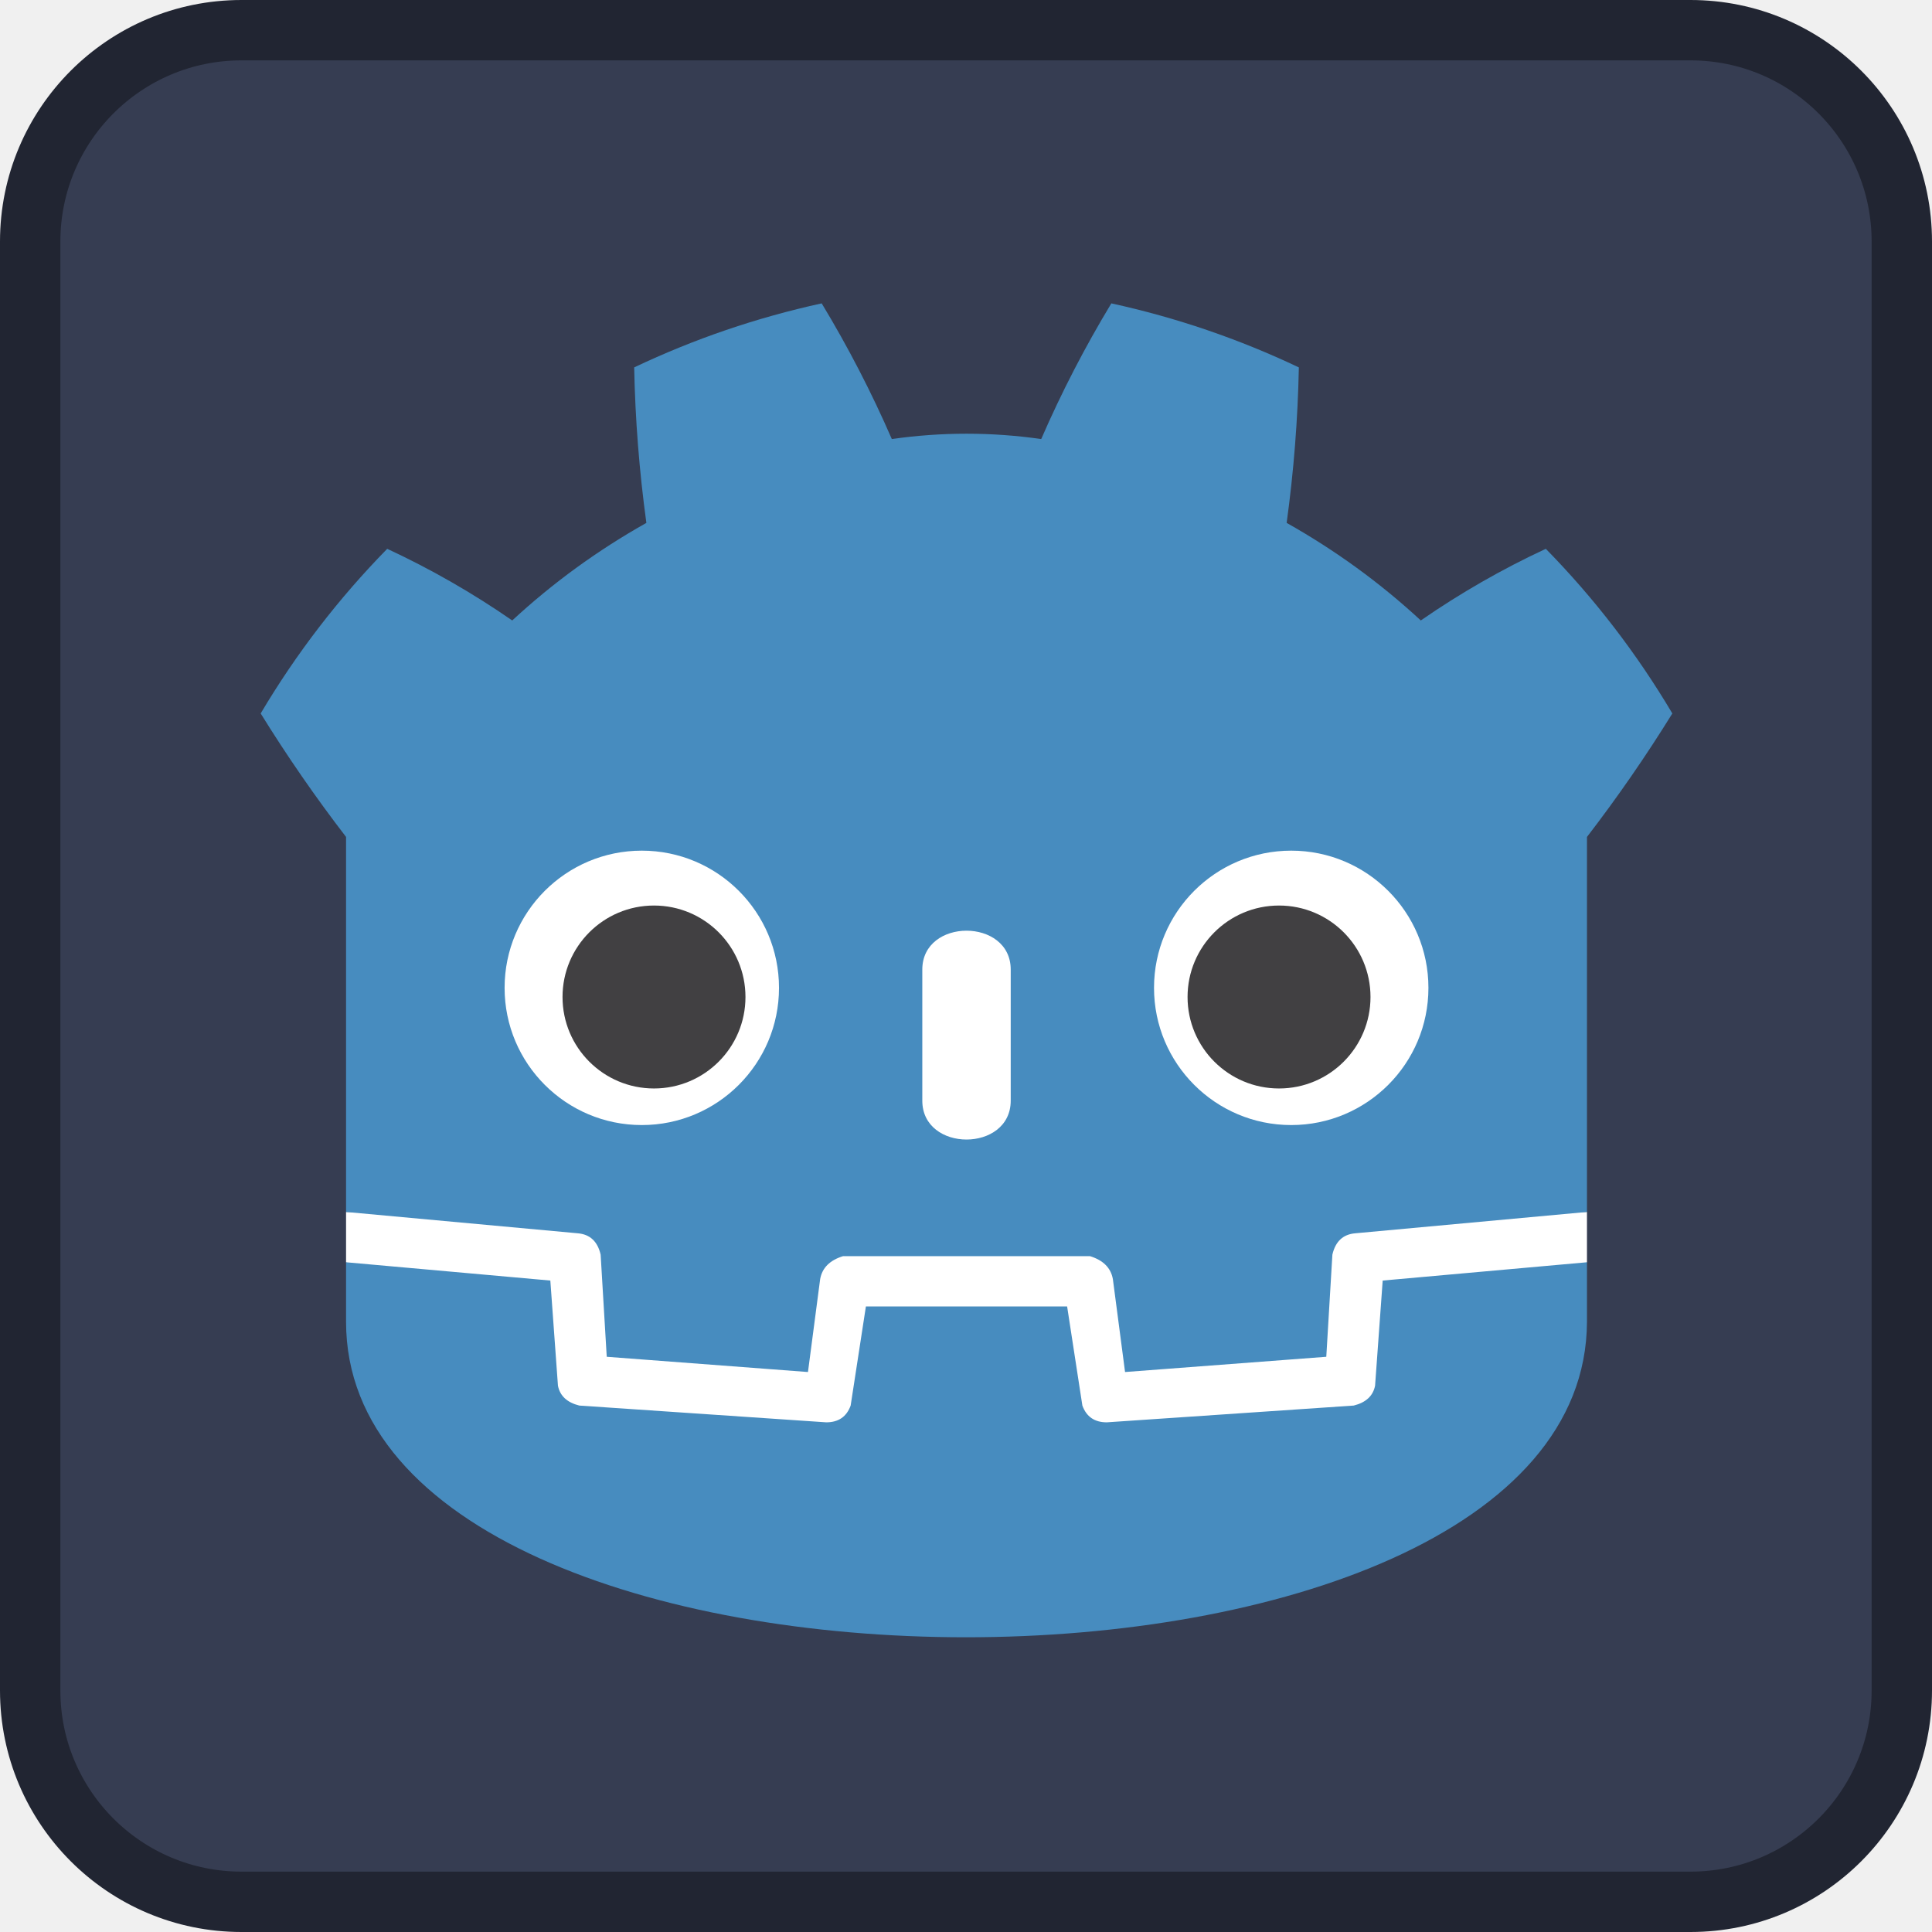
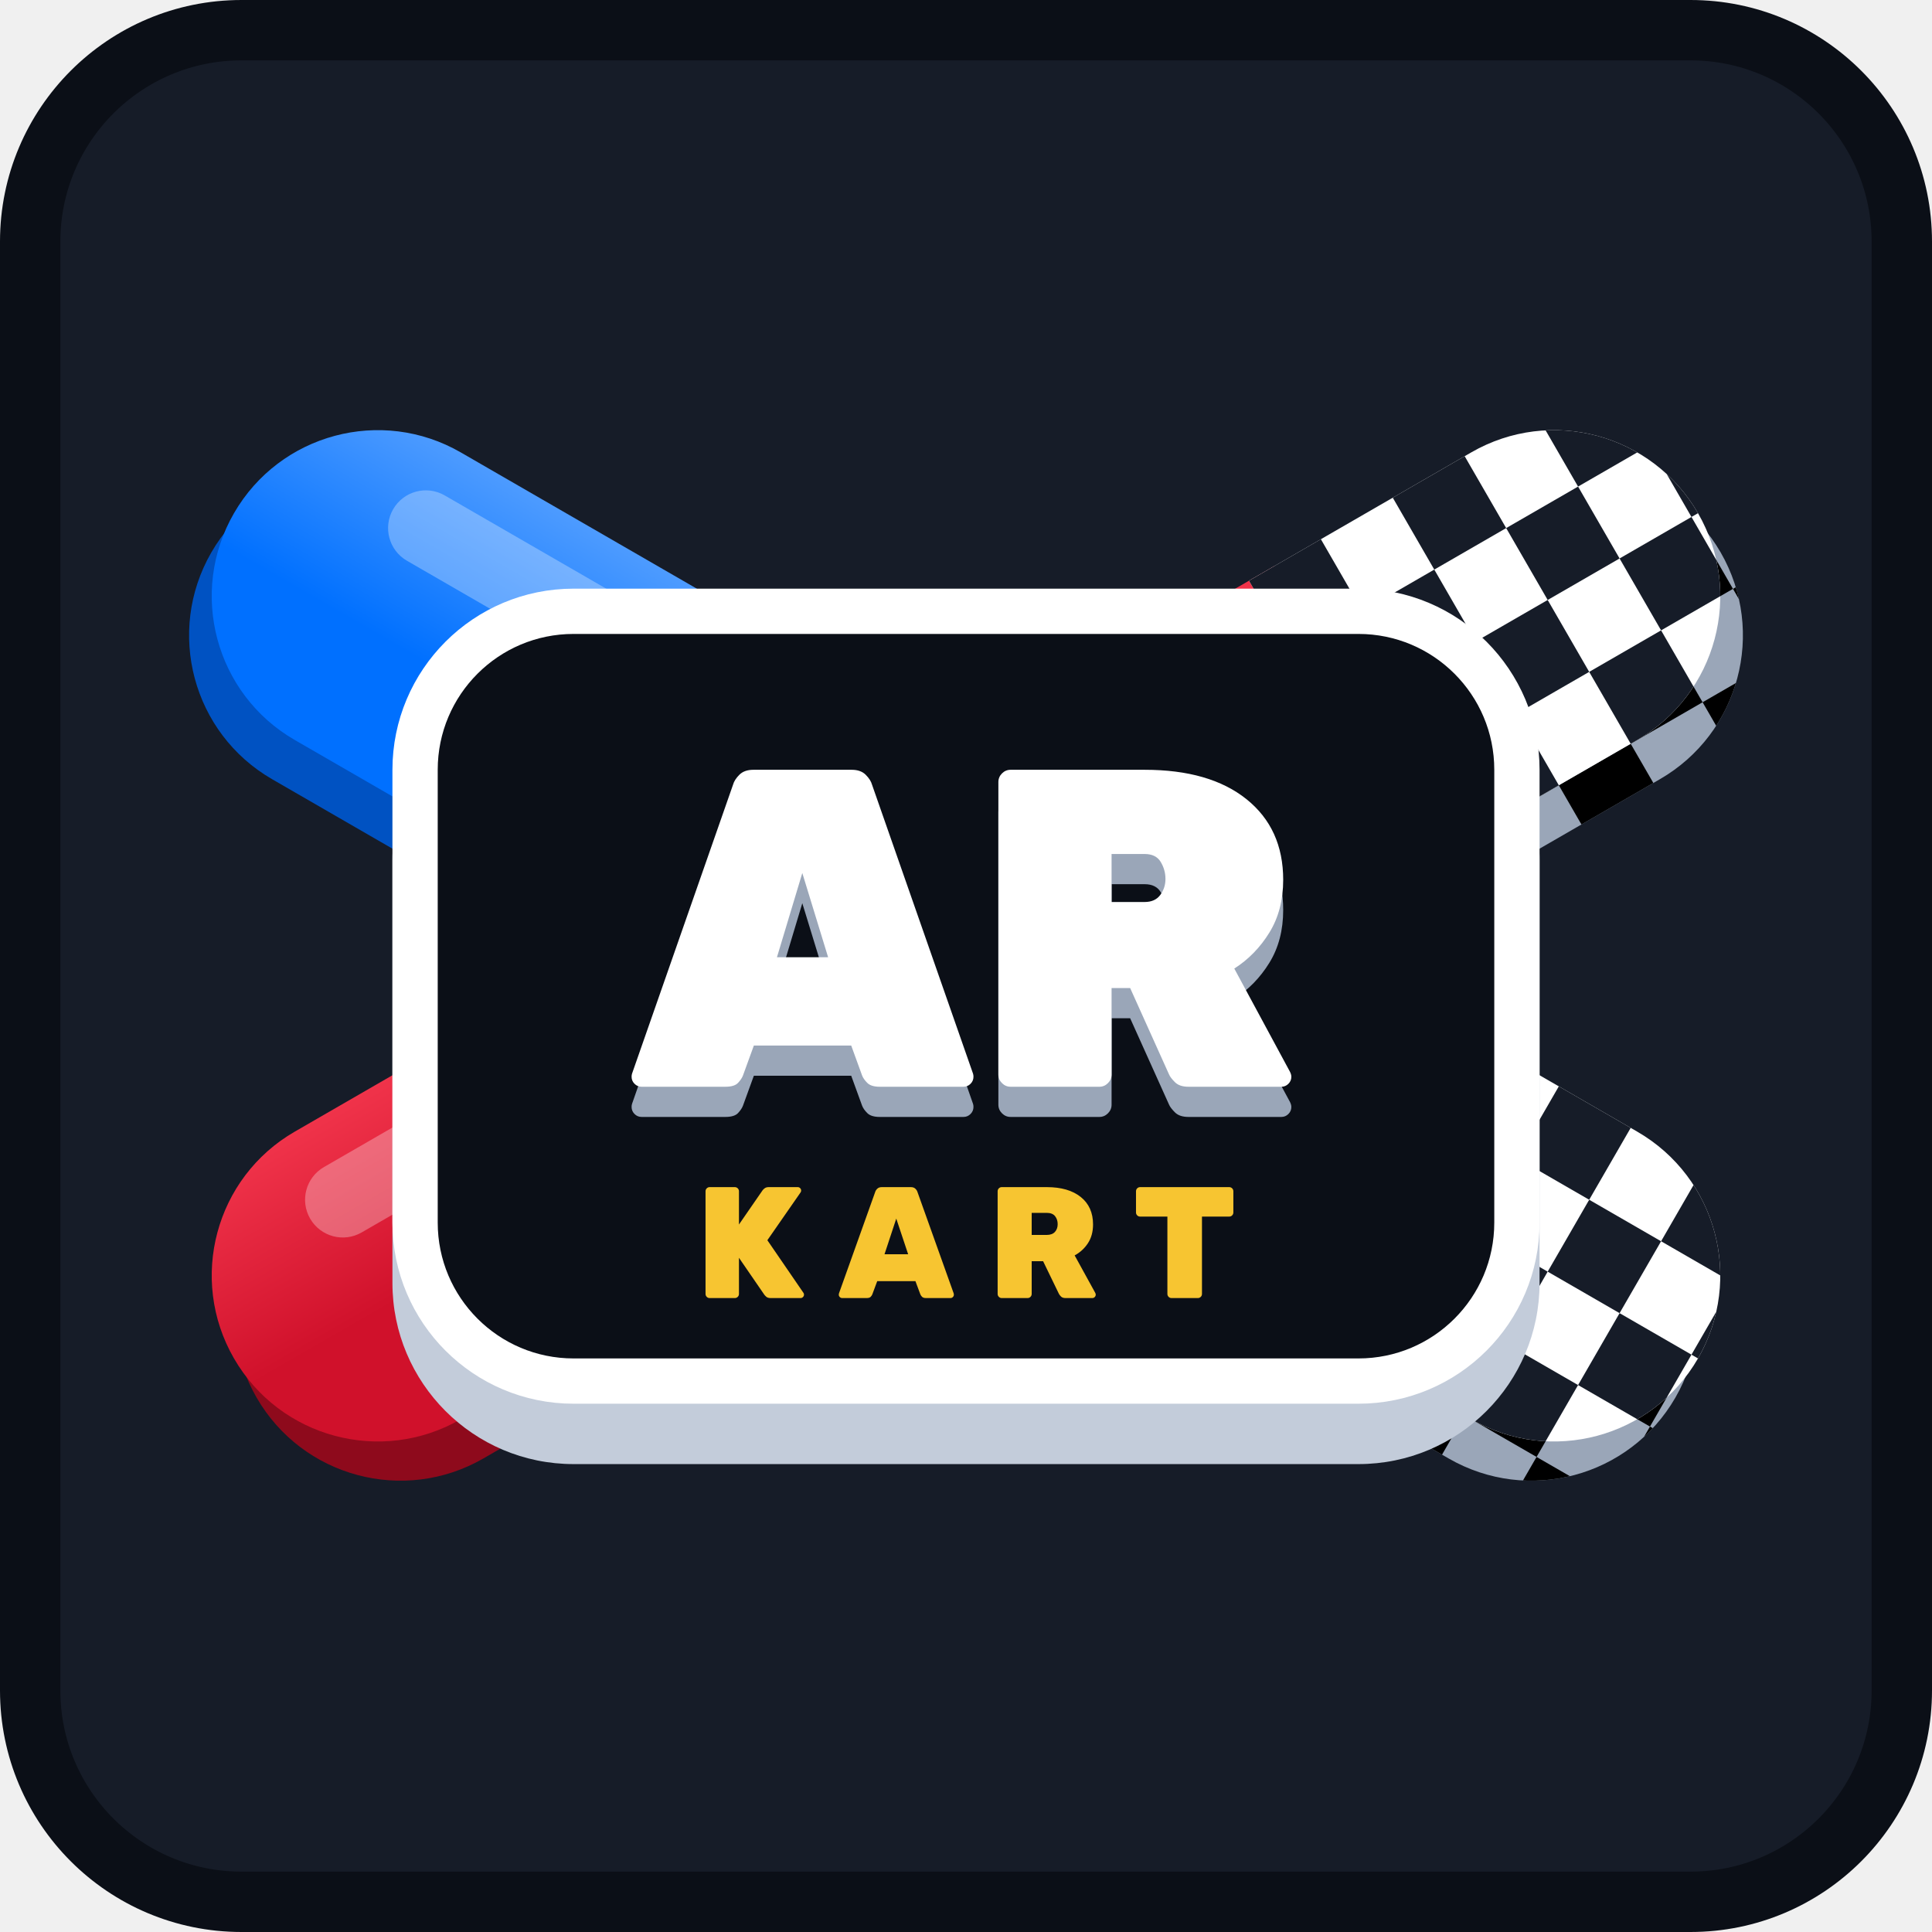
<svg xmlns="http://www.w3.org/2000/svg" width="128" height="128">
-   <rect width="124" height="124" x="2" y="2" fill="#363d52" stroke="#212532" stroke-width="4" rx="14" />
-   <g fill="#fff" transform="translate(12.322 12.322)scale(.101)">
-     <path d="M105 673v33q407 354 814 0v-33z" />
-     <path fill="#478cbf" d="m105 673 152 14q12 1 15 14l4 67 132 10 8-61q2-11 15-15h162q13 4 15 15l8 61 132-10 4-67q3-13 15-14l152-14V427q30-39 56-81-35-59-83-108-43 20-82 47-40-37-88-64 7-51 8-102-59-28-123-42-26 43-46 89-49-7-98 0-20-46-46-89-64 14-123 42 1 51 8 102-48 27-88 64-39-27-82-47-48 49-83 108 26 42 56 81zm0 33v39c0 276 813 276 814 0v-39l-134 12-5 69q-2 10-14 13l-162 11q-12 0-16-11l-10-65H446l-10 65q-4 11-16 11l-162-11q-12-3-14-13l-5-69z" />
-     <path d="M483 600c0 34 58 34 58 0v-86c0-34-58-34-58 0z" />
-     <circle cx="725" cy="526" r="90" />
-     <circle cx="299" cy="526" r="90" />
+   <defs>
+     <linearGradient id="g1" x1="0" y1="0" x2="0" y2="1">
+       <stop offset="0" stop-color="#F0334A" />
+       <stop offset="0.6" stop-color="#D0112B" />
+     </linearGradient>
+     <linearGradient id="g2" x1="0" y1="0" x2="0" y2="1">
+       <stop offset="0" stop-color="#4D9BFF" />
+       <stop offset="0.6" stop-color="#0070FF" />
+     </linearGradient>
+   </defs>
+   <rect width="124" height="124" x="2" y="2" fill="#161C28" stroke="#0B0F17" stroke-width="4" rx="14" />
+   <g transform="rotate(-30 64 62)">
+     <clipPath id="e1">
+       <rect x="8" y="54" width="112" height="22" rx="11" />
+     </clipPath>
+     <g clip-path="url(#e1)">
+       <rect x="8" y="54" width="86" height="22" fill="#8E0A1C" />
+       <rect x="92" y="51" width="28" height="25" fill="#9AA6B8" />
+       <rect x="92" y="51" width="5.5" height="5.5" fill="#000000" />
+       <rect x="103" y="51" width="5.5" height="5.5" fill="#000000" />
+       <rect x="114" y="51" width="5.5" height="5.5" fill="#000000" />
+       <rect x="97.5" y="56.5" width="5.5" height="5.5" fill="#000000" />
+       <rect x="108.5" y="56.5" width="5.5" height="5.5" fill="#000000" />
+       <rect x="119.5" y="56.5" width="5.5" height="5.5" fill="#000000" />
+       <rect x="92" y="62" width="5.5" height="5.5" fill="#000000" />
+       <rect x="103" y="62" width="5.5" height="5.5" fill="#000000" />
+       <rect x="114" y="62" width="5.5" height="5.5" fill="#000000" />
+       <rect x="97.5" y="67.5" width="5.5" height="5.5" fill="#000000" />
+       <rect x="108.5" y="67.5" width="5.5" height="5.5" fill="#000000" />
+       <rect x="119.5" y="67.5" width="5.5" height="5.5" fill="#000000" />
+       <rect x="92" y="73" width="5.5" height="5.5" fill="#000000" />
+       <rect x="103" y="73" width="5.5" height="5.5" fill="#000000" />
+       <rect x="114" y="73" width="5.5" height="5.5" fill="#000000" />
+     </g>
+     <clipPath id="c1">
+       <rect x="8" y="51" width="112" height="22" rx="11" />
+     </clipPath>
+     <g clip-path="url(#c1)">
+       <rect x="8" y="51" width="86" height="22" fill="url(#g1)" />
+       <rect x="92" y="51" width="28" height="22" fill="#FFFFFF" />
+       <rect x="92" y="51" width="5.5" height="5.5" fill="#161C28" />
+       <rect x="103" y="51" width="5.5" height="5.5" fill="#161C28" />
+       <rect x="114" y="51" width="5.5" height="5.5" fill="#161C28" />
+       <rect x="97.5" y="56.5" width="5.5" height="5.5" fill="#161C28" />
+       <rect x="108.5" y="56.5" width="5.5" height="5.5" fill="#161C28" />
+       <rect x="119.5" y="56.5" width="5.5" height="5.5" fill="#161C28" />
+       <rect x="92" y="62" width="5.5" height="5.5" fill="#161C28" />
+       <rect x="103" y="62" width="5.5" height="5.5" fill="#161C28" />
+       <rect x="114" y="62" width="5.5" height="5.5" fill="#161C28" />
+       <rect x="97.5" y="67.5" width="5.5" height="5.5" fill="#161C28" />
+       <rect x="108.5" y="67.5" width="5.5" height="5.5" fill="#161C28" />
+       <rect x="119.5" y="67.5" width="5.5" height="5.5" fill="#161C28" />
+     </g>
+     <rect x="17" y="54" width="62" height="5" rx="2.5" fill="#fff" fill-opacity="0.3" />
  </g>
-   <g fill="#414042" transform="translate(12.322 12.322)scale(.101)">
-     <circle cx="307" cy="532" r="60" />
-     <circle cx="717" cy="532" r="60" />
+   <g transform="rotate(30 64 62)">
+     <clipPath id="e2">
+       <rect x="8" y="54" width="112" height="22" rx="11" />
+     </clipPath>
+     <g clip-path="url(#e2)">
+       <rect x="8" y="54" width="86" height="22" fill="#0052C2" />
+       <rect x="92" y="51" width="28" height="25" fill="#9AA6B8" />
+       <rect x="92" y="51" width="5.5" height="5.5" fill="#000000" />
+       <rect x="103" y="51" width="5.5" height="5.5" fill="#000000" />
+       <rect x="114" y="51" width="5.5" height="5.5" fill="#000000" />
+       <rect x="97.5" y="56.5" width="5.5" height="5.5" fill="#000000" />
+       <rect x="108.5" y="56.5" width="5.5" height="5.5" fill="#000000" />
+       <rect x="119.5" y="56.5" width="5.5" height="5.5" fill="#000000" />
+       <rect x="92" y="62" width="5.5" height="5.5" fill="#000000" />
+       <rect x="103" y="62" width="5.5" height="5.5" fill="#000000" />
+       <rect x="114" y="62" width="5.5" height="5.5" fill="#000000" />
+       <rect x="97.5" y="67.5" width="5.5" height="5.5" fill="#000000" />
+       <rect x="108.5" y="67.5" width="5.5" height="5.5" fill="#000000" />
+       <rect x="119.5" y="67.5" width="5.5" height="5.5" fill="#000000" />
+       <rect x="92" y="73" width="5.5" height="5.5" fill="#000000" />
+       <rect x="103" y="73" width="5.5" height="5.5" fill="#000000" />
+       <rect x="114" y="73" width="5.5" height="5.5" fill="#000000" />
+     </g>
+     <clipPath id="c2">
+       <rect x="8" y="51" width="112" height="22" rx="11" />
+     </clipPath>
+     <g clip-path="url(#c2)">
+       <rect x="8" y="51" width="86" height="22" fill="url(#g2)" />
+       <rect x="92" y="51" width="28" height="22" fill="#FFFFFF" />
+       <rect x="92" y="51" width="5.5" height="5.5" fill="#161C28" />
+       <rect x="103" y="51" width="5.5" height="5.5" fill="#161C28" />
+       <rect x="114" y="51" width="5.5" height="5.5" fill="#161C28" />
+       <rect x="97.5" y="56.5" width="5.5" height="5.5" fill="#161C28" />
+       <rect x="108.5" y="56.5" width="5.5" height="5.5" fill="#161C28" />
+       <rect x="119.5" y="56.5" width="5.5" height="5.5" fill="#161C28" />
+       <rect x="92" y="62" width="5.5" height="5.5" fill="#161C28" />
+       <rect x="103" y="62" width="5.5" height="5.5" fill="#161C28" />
+       <rect x="114" y="62" width="5.5" height="5.5" fill="#161C28" />
+       <rect x="97.5" y="67.5" width="5.5" height="5.5" fill="#161C28" />
+       <rect x="108.5" y="67.5" width="5.5" height="5.5" fill="#161C28" />
+       <rect x="119.5" y="67.5" width="5.5" height="5.5" fill="#161C28" />
+     </g>
+     <rect x="17" y="54" width="62" height="5" rx="2.5" fill="#fff" fill-opacity="0.3" />
  </g>
+   <rect x="26" y="45" width="76" height="52" rx="12" fill="#C3CCDA" />
+   <rect x="27.5" y="40.5" width="73" height="51" rx="10.5" fill="#0B0F17" stroke="#FFFFFF" stroke-width="3" />
+   <path d="M42.505 72.0Q42.235 72.0 42.04 71.805Q41.845 71.61 41.845 71.34Q41.845 71.22 41.875 71.13L48.565 51.99Q48.655 51.66 48.985 51.33Q49.315 51.0 49.915 51.0H56.425Q57.025 51.0 57.355 51.33Q57.685 51.66 57.775 51.99L64.465 71.13Q64.495 71.22 64.495 71.34Q64.495 71.61 64.3 71.805Q64.105 72.0 63.835 72.0H58.285Q57.715 72.0 57.46 71.745Q57.205 71.49 57.115 71.25L56.395 69.27H49.945L49.225 71.25Q49.135 71.49 48.895 71.745Q48.655 72.0 48.055 72.0ZM51.475 63.42H54.865L53.155 57.84Z M66.955 72.0Q66.625 72.0 66.385 71.76Q66.145 71.52 66.145 71.19V51.81Q66.145 51.48 66.385 51.24Q66.625 51.0 66.955 51.0H75.835Q80.155 51.0 82.585 52.95Q85.015 54.9 85.015 58.29Q85.015 60.3 84.1 61.785Q83.185 63.27 81.775 64.17L85.465 71.01Q85.555 71.19 85.555 71.34Q85.555 71.61 85.36 71.805Q85.165 72.0 84.895 72.0H78.745Q78.145 72.0 77.845 71.7Q77.545 71.4 77.455 71.19L74.875 65.46H73.645V71.19Q73.645 71.52 73.405 71.76Q73.165 72.0 72.835 72.0ZM73.645 59.76H75.835Q76.525 59.76 76.87 59.295Q77.215 58.83 77.215 58.23Q77.215 57.63 76.9 57.105Q76.585 56.58 75.835 56.58H73.645Z" fill="#9AA6B8" transform="translate(0,2)" />
+   <path d="M42.505 72.0Q42.235 72.0 42.04 71.805Q41.845 71.61 41.845 71.34Q41.845 71.22 41.875 71.13L48.565 51.99Q48.655 51.66 48.985 51.33Q49.315 51.0 49.915 51.0H56.425Q57.025 51.0 57.355 51.33Q57.685 51.66 57.775 51.99L64.465 71.13Q64.495 71.22 64.495 71.34Q64.495 71.61 64.3 71.805Q64.105 72.0 63.835 72.0H58.285Q57.715 72.0 57.46 71.745Q57.205 71.49 57.115 71.25L56.395 69.27H49.945L49.225 71.25Q49.135 71.49 48.895 71.745Q48.655 72.0 48.055 72.0ZM51.475 63.42H54.865L53.155 57.84Z M66.955 72.0Q66.625 72.0 66.385 71.76Q66.145 71.52 66.145 71.19V51.81Q66.145 51.48 66.385 51.24Q66.625 51.0 66.955 51.0H75.835Q80.155 51.0 82.585 52.95Q85.015 54.9 85.015 58.29Q85.015 60.3 84.1 61.785Q83.185 63.27 81.775 64.17L85.465 71.01Q85.555 71.19 85.555 71.34Q85.555 71.61 85.36 71.805Q85.165 72.0 84.895 72.0H78.745Q78.145 72.0 77.845 71.7Q77.545 71.4 77.455 71.19L74.875 65.46H73.645V71.19Q73.645 71.52 73.405 71.76Q73.165 72.0 72.835 72.0ZM73.645 59.76H75.835Q76.525 59.76 76.87 59.295Q77.215 58.83 77.215 58.23Q77.215 57.63 76.9 57.105Q76.585 56.58 75.835 56.58H73.645Z" fill="#FFFFFF" />
+   <path d="M47.017 86.0Q46.904 86.0 46.824 85.92Q46.744 85.84 46.744 85.726V78.926Q46.744 78.81 46.824 78.73Q46.904 78.65 47.017 78.65H48.682Q48.798 78.65 48.878 78.73Q48.958 78.81 48.958 78.926V81.127L50.518 78.867Q50.569 78.793 50.668 78.722Q50.766 78.65 50.934 78.65H52.851Q52.944 78.65 53.011 78.717Q53.078 78.785 53.078 78.877Q53.078 78.944 53.043 78.996L50.84 82.168L53.229 85.652Q53.267 85.697 53.267 85.773Q53.267 85.865 53.199 85.933Q53.132 86.0 53.04 86.0H51.061Q50.859 86.0 50.76 85.907Q50.661 85.814 50.636 85.774L48.958 83.332V85.726Q48.958 85.84 48.878 85.92Q48.798 86.0 48.682 86.0Z M55.798 86.0Q55.706 86.0 55.638 85.933Q55.571 85.865 55.571 85.773Q55.571 85.729 55.583 85.692L57.984 78.971Q58.017 78.857 58.124 78.754Q58.231 78.65 58.425 78.65H60.343Q60.538 78.65 60.644 78.754Q60.751 78.857 60.784 78.971L63.185 85.692Q63.197 85.729 63.197 85.773Q63.197 85.865 63.13 85.933Q63.063 86.0 62.97 86.0H61.353Q61.171 86.0 61.088 85.917Q61.006 85.833 60.977 85.757L60.65 84.879H58.119L57.792 85.757Q57.764 85.833 57.685 85.917Q57.606 86.0 57.416 86.0ZM58.601 83.097H60.167L59.38 80.735Z M66.369 86.0Q66.256 86.0 66.176 85.92Q66.096 85.84 66.096 85.726V78.926Q66.096 78.81 66.176 78.73Q66.256 78.65 66.369 78.65H69.353Q70.788 78.65 71.602 79.303Q72.417 79.956 72.417 81.121Q72.417 81.85 72.078 82.367Q71.739 82.883 71.198 83.173L72.564 85.657Q72.596 85.72 72.596 85.773Q72.596 85.865 72.528 85.933Q72.461 86.0 72.369 86.0H70.596Q70.394 86.0 70.293 85.898Q70.192 85.796 70.154 85.716L69.108 83.557H68.352V85.726Q68.352 85.84 68.272 85.92Q68.192 86.0 68.077 86.0ZM68.352 81.818H69.343Q69.711 81.818 69.893 81.616Q70.074 81.414 70.074 81.104Q70.074 80.793 69.901 80.574Q69.728 80.355 69.343 80.355H68.352Z M77.616 86.0Q77.503 86.0 77.423 85.92Q77.343 85.84 77.343 85.726V80.602H75.537Q75.423 80.602 75.343 80.522Q75.263 80.442 75.263 80.329V78.926Q75.263 78.81 75.343 78.73Q75.423 78.65 75.537 78.65H81.438Q81.553 78.65 81.633 78.73Q81.713 78.81 81.713 78.926V80.329Q81.713 80.442 81.633 80.522Q81.553 80.602 81.438 80.602H79.634V85.726Q79.634 85.84 79.554 85.92Q79.473 86.0 79.358 86.0Z" fill="#F7C531" />
</svg>
